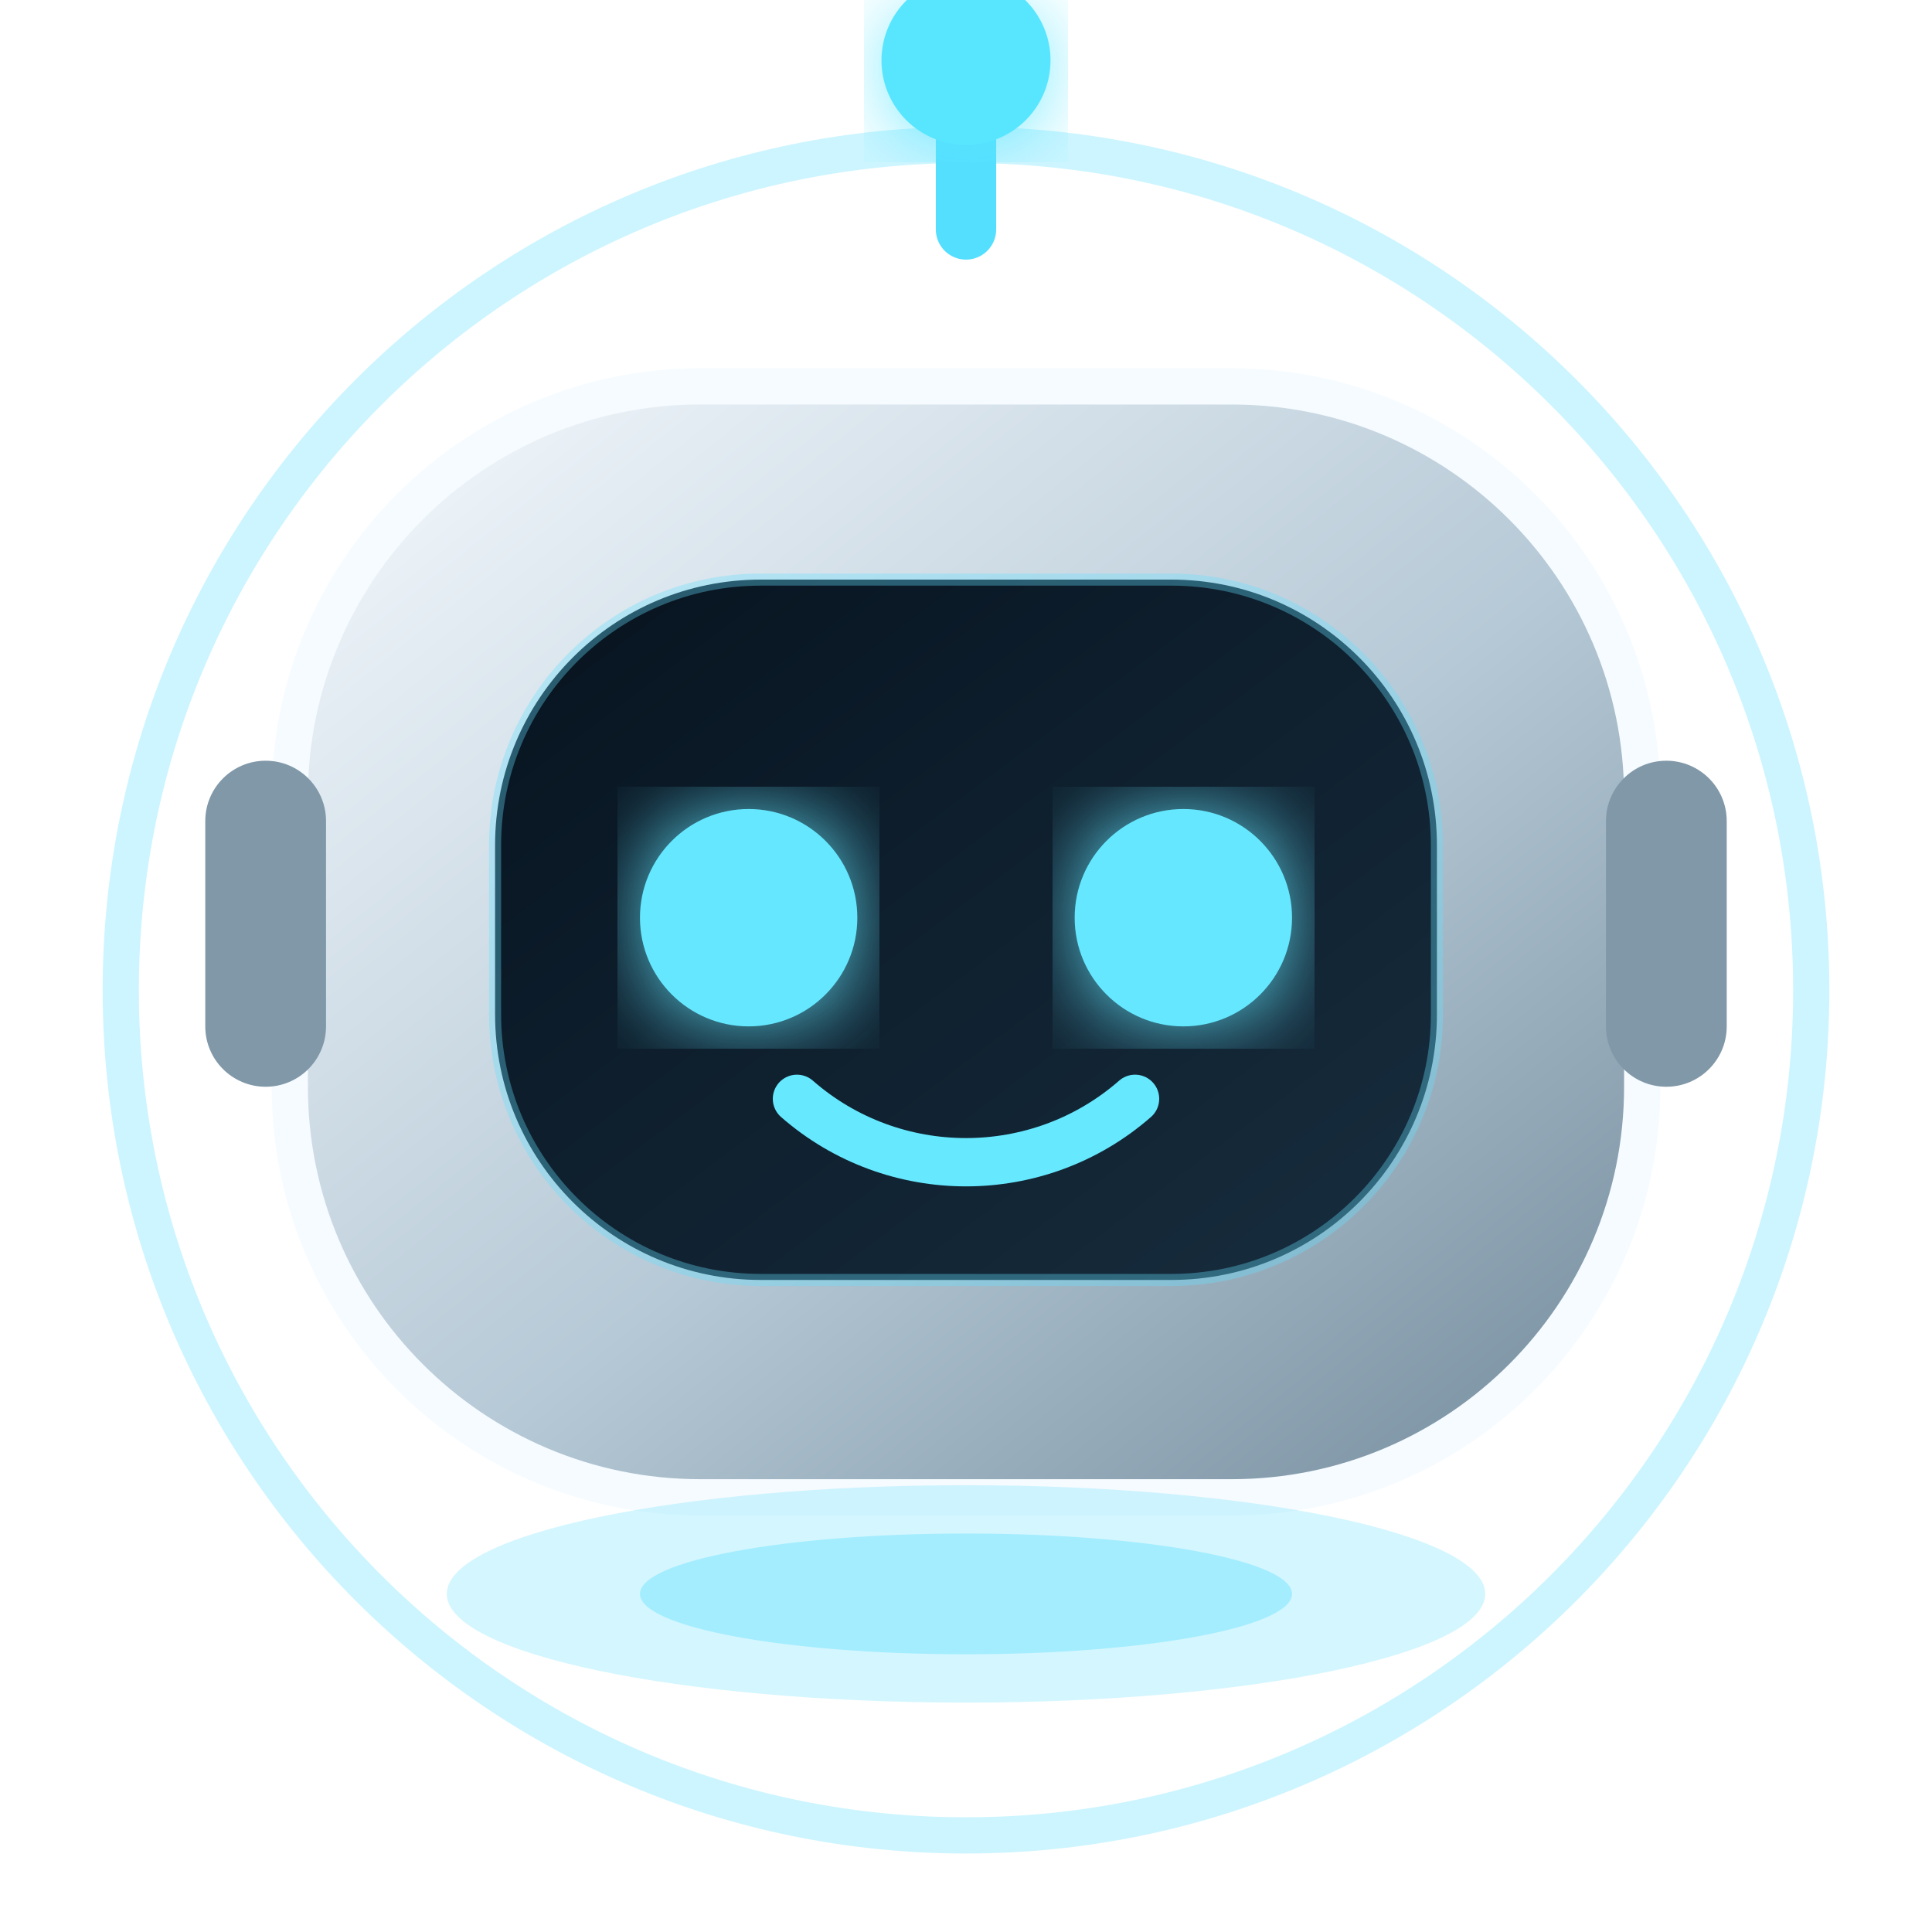
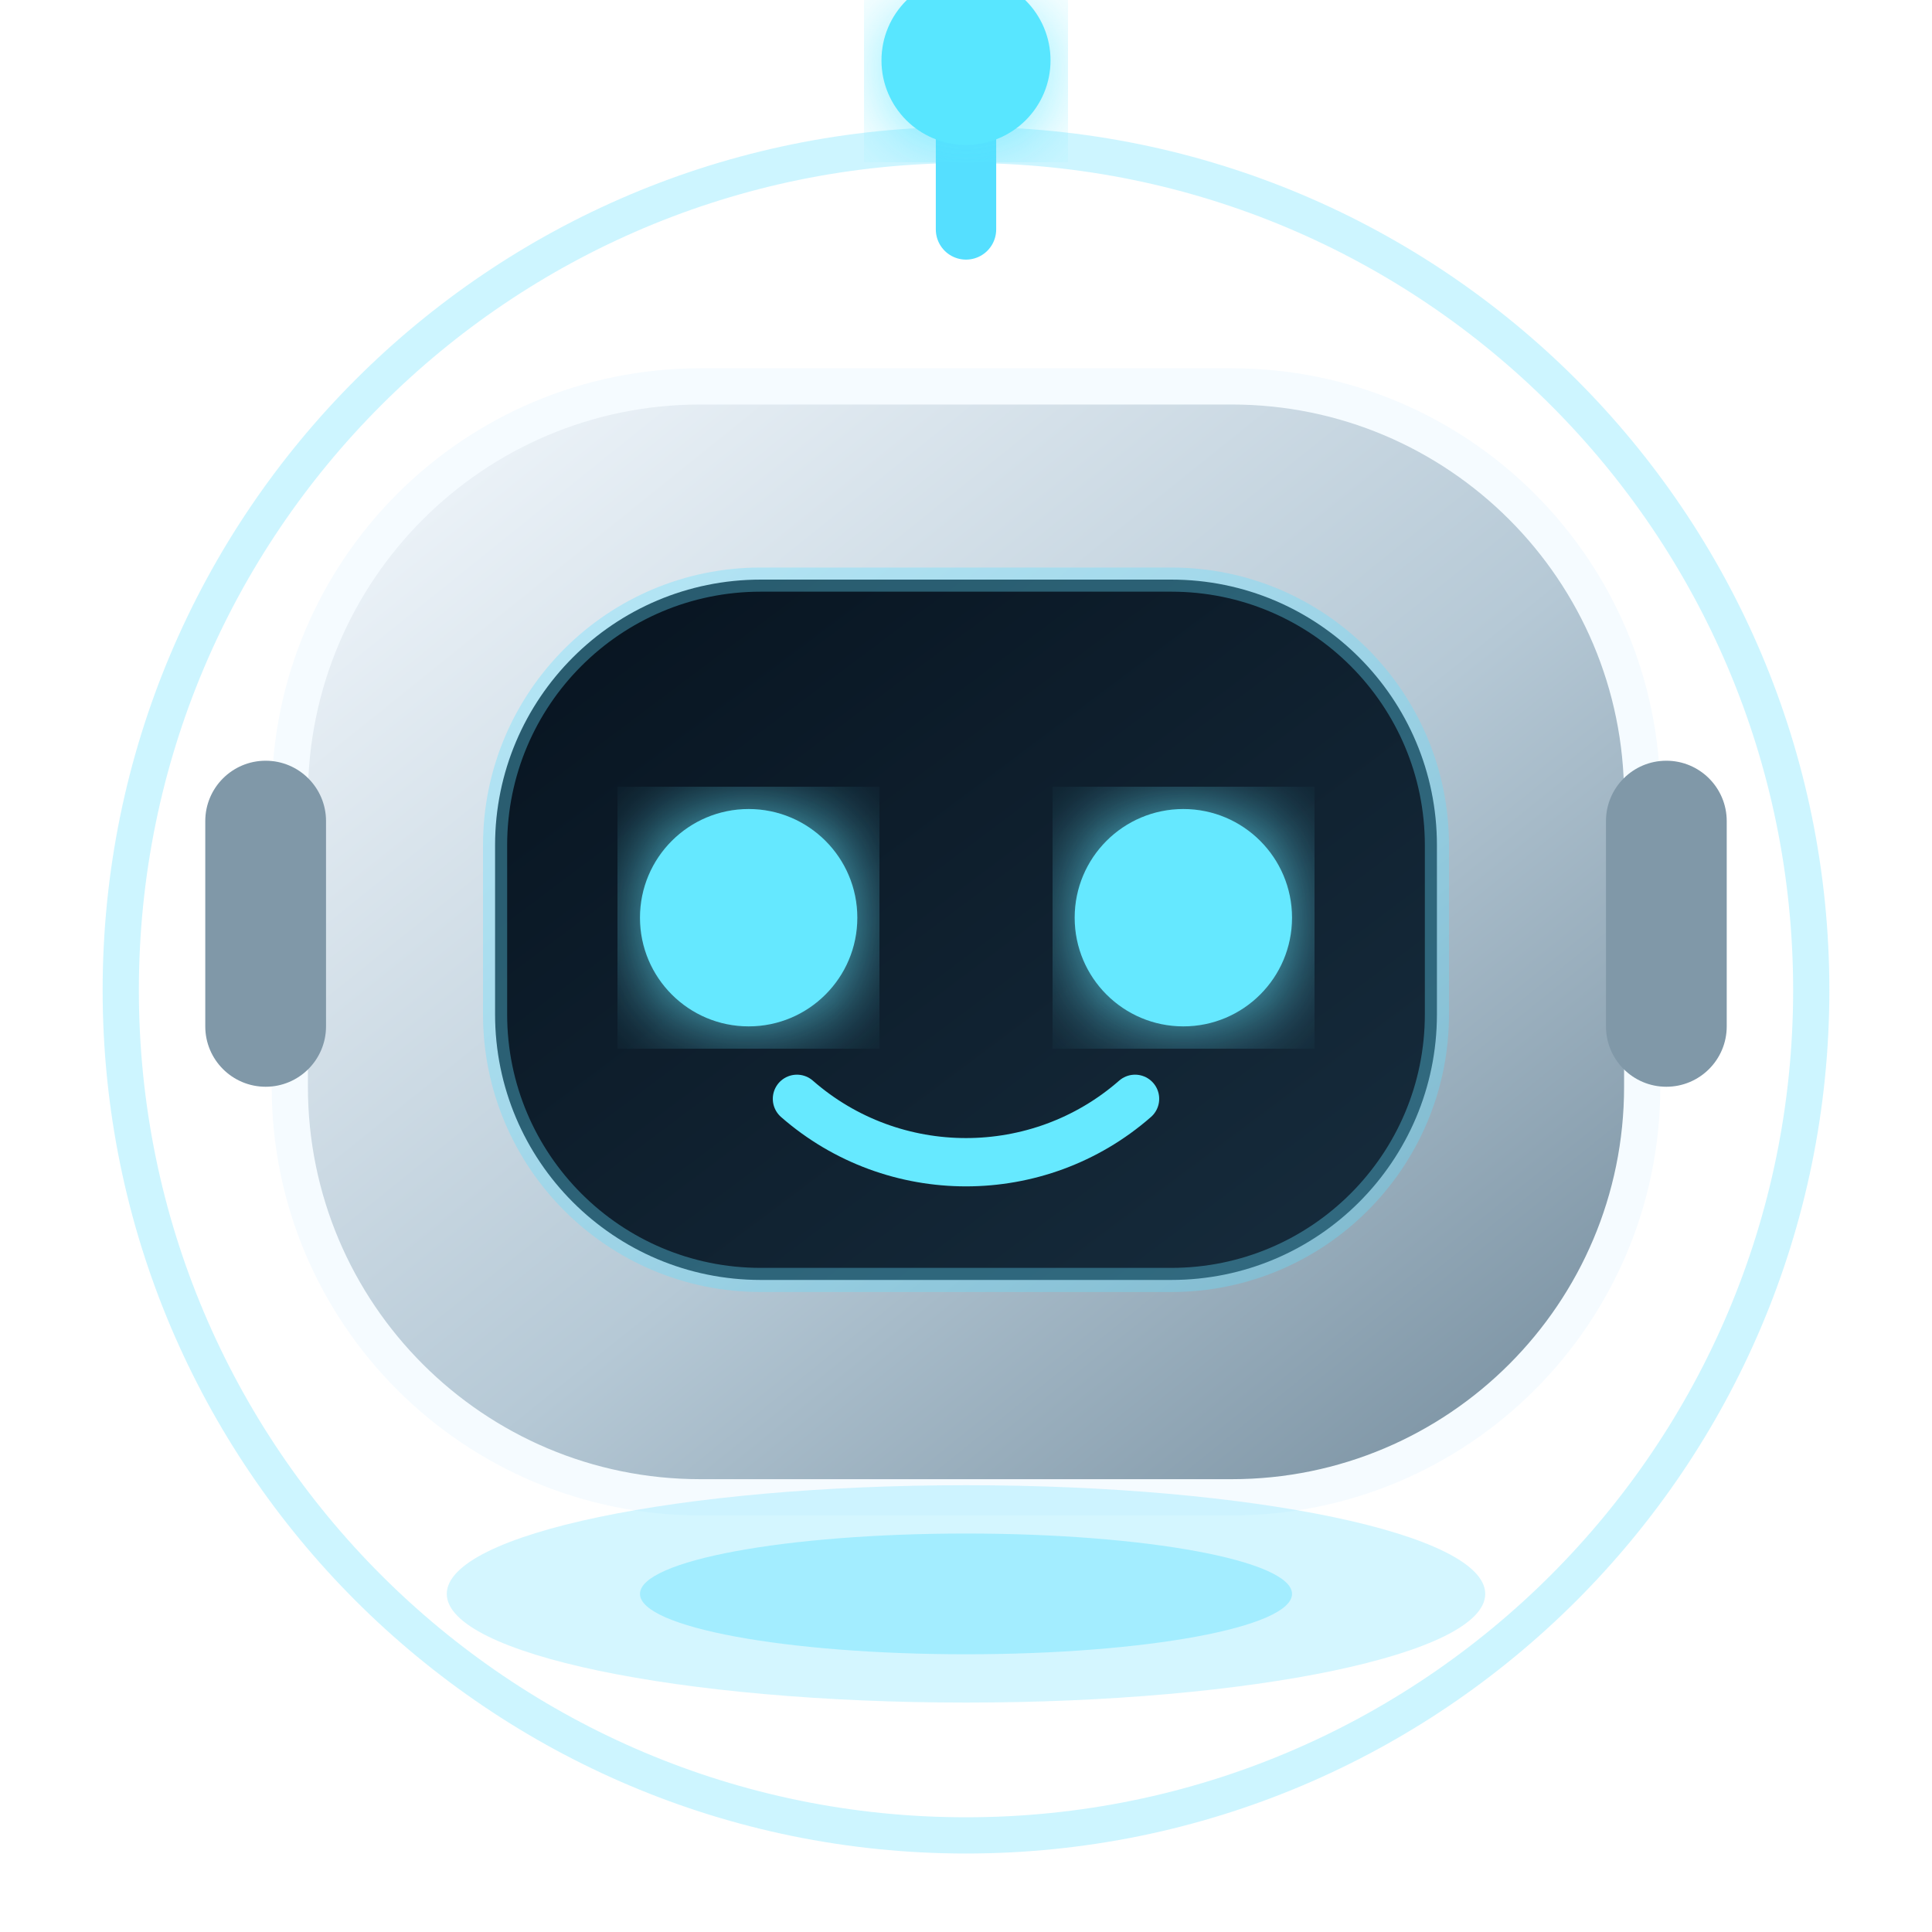
<svg xmlns="http://www.w3.org/2000/svg" viewBox="0 0 160 160" role="img" aria-label="Egonar AI">
  <defs>
    <linearGradient id="metal" x1="0" y1="0" x2="1" y2="1">
      <stop offset="0" stop-color="#f7fbff" />
      <stop offset=".55" stop-color="#b6c9d6" />
      <stop offset="1" stop-color="#71899a" />
    </linearGradient>
    <linearGradient id="face" x1="0" y1="0" x2="1" y2="1">
      <stop offset="0" stop-color="#07131f" />
      <stop offset="1" stop-color="#172d3e" />
    </linearGradient>
    <filter id="glow">
      <feGaussianBlur stdDeviation="4" result="b" />
      <feMerge>
        <feMergeNode in="b" />
        <feMergeNode in="SourceGraphic" />
      </feMerge>
    </filter>
  </defs>
-   <circle cx="80" cy="82" r="70" fill="none" stroke="#4edcff" stroke-opacity=".28" stroke-width="3" />
+   <circle cx="80" cy="82" r="70" fill="none" stroke="#4edcff" stroke-opacity=".28" stroke-width="3">
+     <animate attributeName="stroke-opacity" values=".18;.5;.18" dur="2.6s" repeatCount="indefinite" />
+   </circle>
  <path d="M80 19V7" stroke="#55dfff" stroke-width="5" stroke-linecap="round" />
-   <circle cx="80" cy="5" r="7" fill="#59e6ff" filter="url(#glow)" />
-   <rect x="24" y="32" width="112" height="92" rx="34" fill="url(#metal)" stroke="#f5fbff" stroke-width="3" />
-   <rect x="41" y="48" width="78" height="58" rx="22" fill="url(#face)" stroke="#64dfff" stroke-opacity=".35" />
-   <circle cx="62" cy="76" r="9" fill="#65e8ff" filter="url(#glow)" />
-   <circle cx="98" cy="76" r="9" fill="#65e8ff" filter="url(#glow)" />
-   <path d="M66 91c8 7 20 7 28 0" fill="none" stroke="#66e9ff" stroke-width="4" stroke-linecap="round" />
+   <circle cx="80" cy="5" r="7" fill="#59e6ff" filter="url(#glow)">
+     <animate attributeName="r" values="6;8;6" dur="1.8s" repeatCount="indefinite" />
+   </circle>
+   <rect x="24" y="32" width="112" height="92" rx="34" fill="url(#metal)" stroke="#f5fbff" stroke-width="3">
+     <animateTransform attributeName="transform" type="translate" values="0 0;0 -2;0 0;0 1;0 0" dur="4.8s" repeatCount="indefinite" />
+   </rect>
+   <rect x="41" y="48" width="78" height="58" rx="22" fill="url(#face)" stroke="#64dfff" stroke-opacity=".35" stroke-width="2" />
+   <circle cx="62" cy="76" r="9" fill="#65e8ff" filter="url(#glow)">
+     <animate attributeName="r" values="9;9;2;2;9;9" keyTimes="0;.72;.77;.80;.85;1" dur="5.7s" repeatCount="indefinite" />
+     <animate attributeName="opacity" values="1;1;.25;.25;1;1" keyTimes="0;.72;.77;.80;.85;1" dur="5.7s" repeatCount="indefinite" />
+   </circle>
+   <circle cx="98" cy="76" r="9" fill="#65e8ff" filter="url(#glow)">
+     <animate attributeName="r" values="9;9;2;2;9;9" keyTimes="0;.72;.77;.80;.85;1" dur="5.7s" repeatCount="indefinite" begin=".04s" />
+     <animate attributeName="opacity" values="1;1;.25;.25;1;1" keyTimes="0;.72;.77;.80;.85;1" dur="5.7s" repeatCount="indefinite" begin=".04s" />
+   </circle>
+   <path d="M66 91c8 7 20 7 28 0" fill="none" stroke="#66e9ff" stroke-width="4" stroke-linecap="round">
+     <animate attributeName="stroke-width" values="4;5;4" dur="2.8s" repeatCount="indefinite" />
+   </path>
  <rect x="17" y="63" width="10" height="27" rx="5" fill="#8098a8" />
  <rect x="133" y="63" width="10" height="27" rx="5" fill="#8098a8" />
-   <ellipse cx="80" cy="132" rx="43" ry="9" fill="#55dfff" fill-opacity=".25" />
-   <ellipse cx="80" cy="132" rx="27" ry="5" fill="#55dfff" fill-opacity=".38" />
+   <ellipse cx="80" cy="132" rx="43" ry="9" fill="#55dfff" fill-opacity=".25">
+     <animate attributeName="rx" values="40;46;40" dur="3.6s" repeatCount="indefinite" />
+   </ellipse>
+   <ellipse cx="80" cy="132" rx="27" ry="5" fill="#55dfff" fill-opacity=".38">
+     <animate attributeName="rx" values="25;29;25" dur="3.6s" repeatCount="indefinite" />
+   </ellipse>
</svg>
